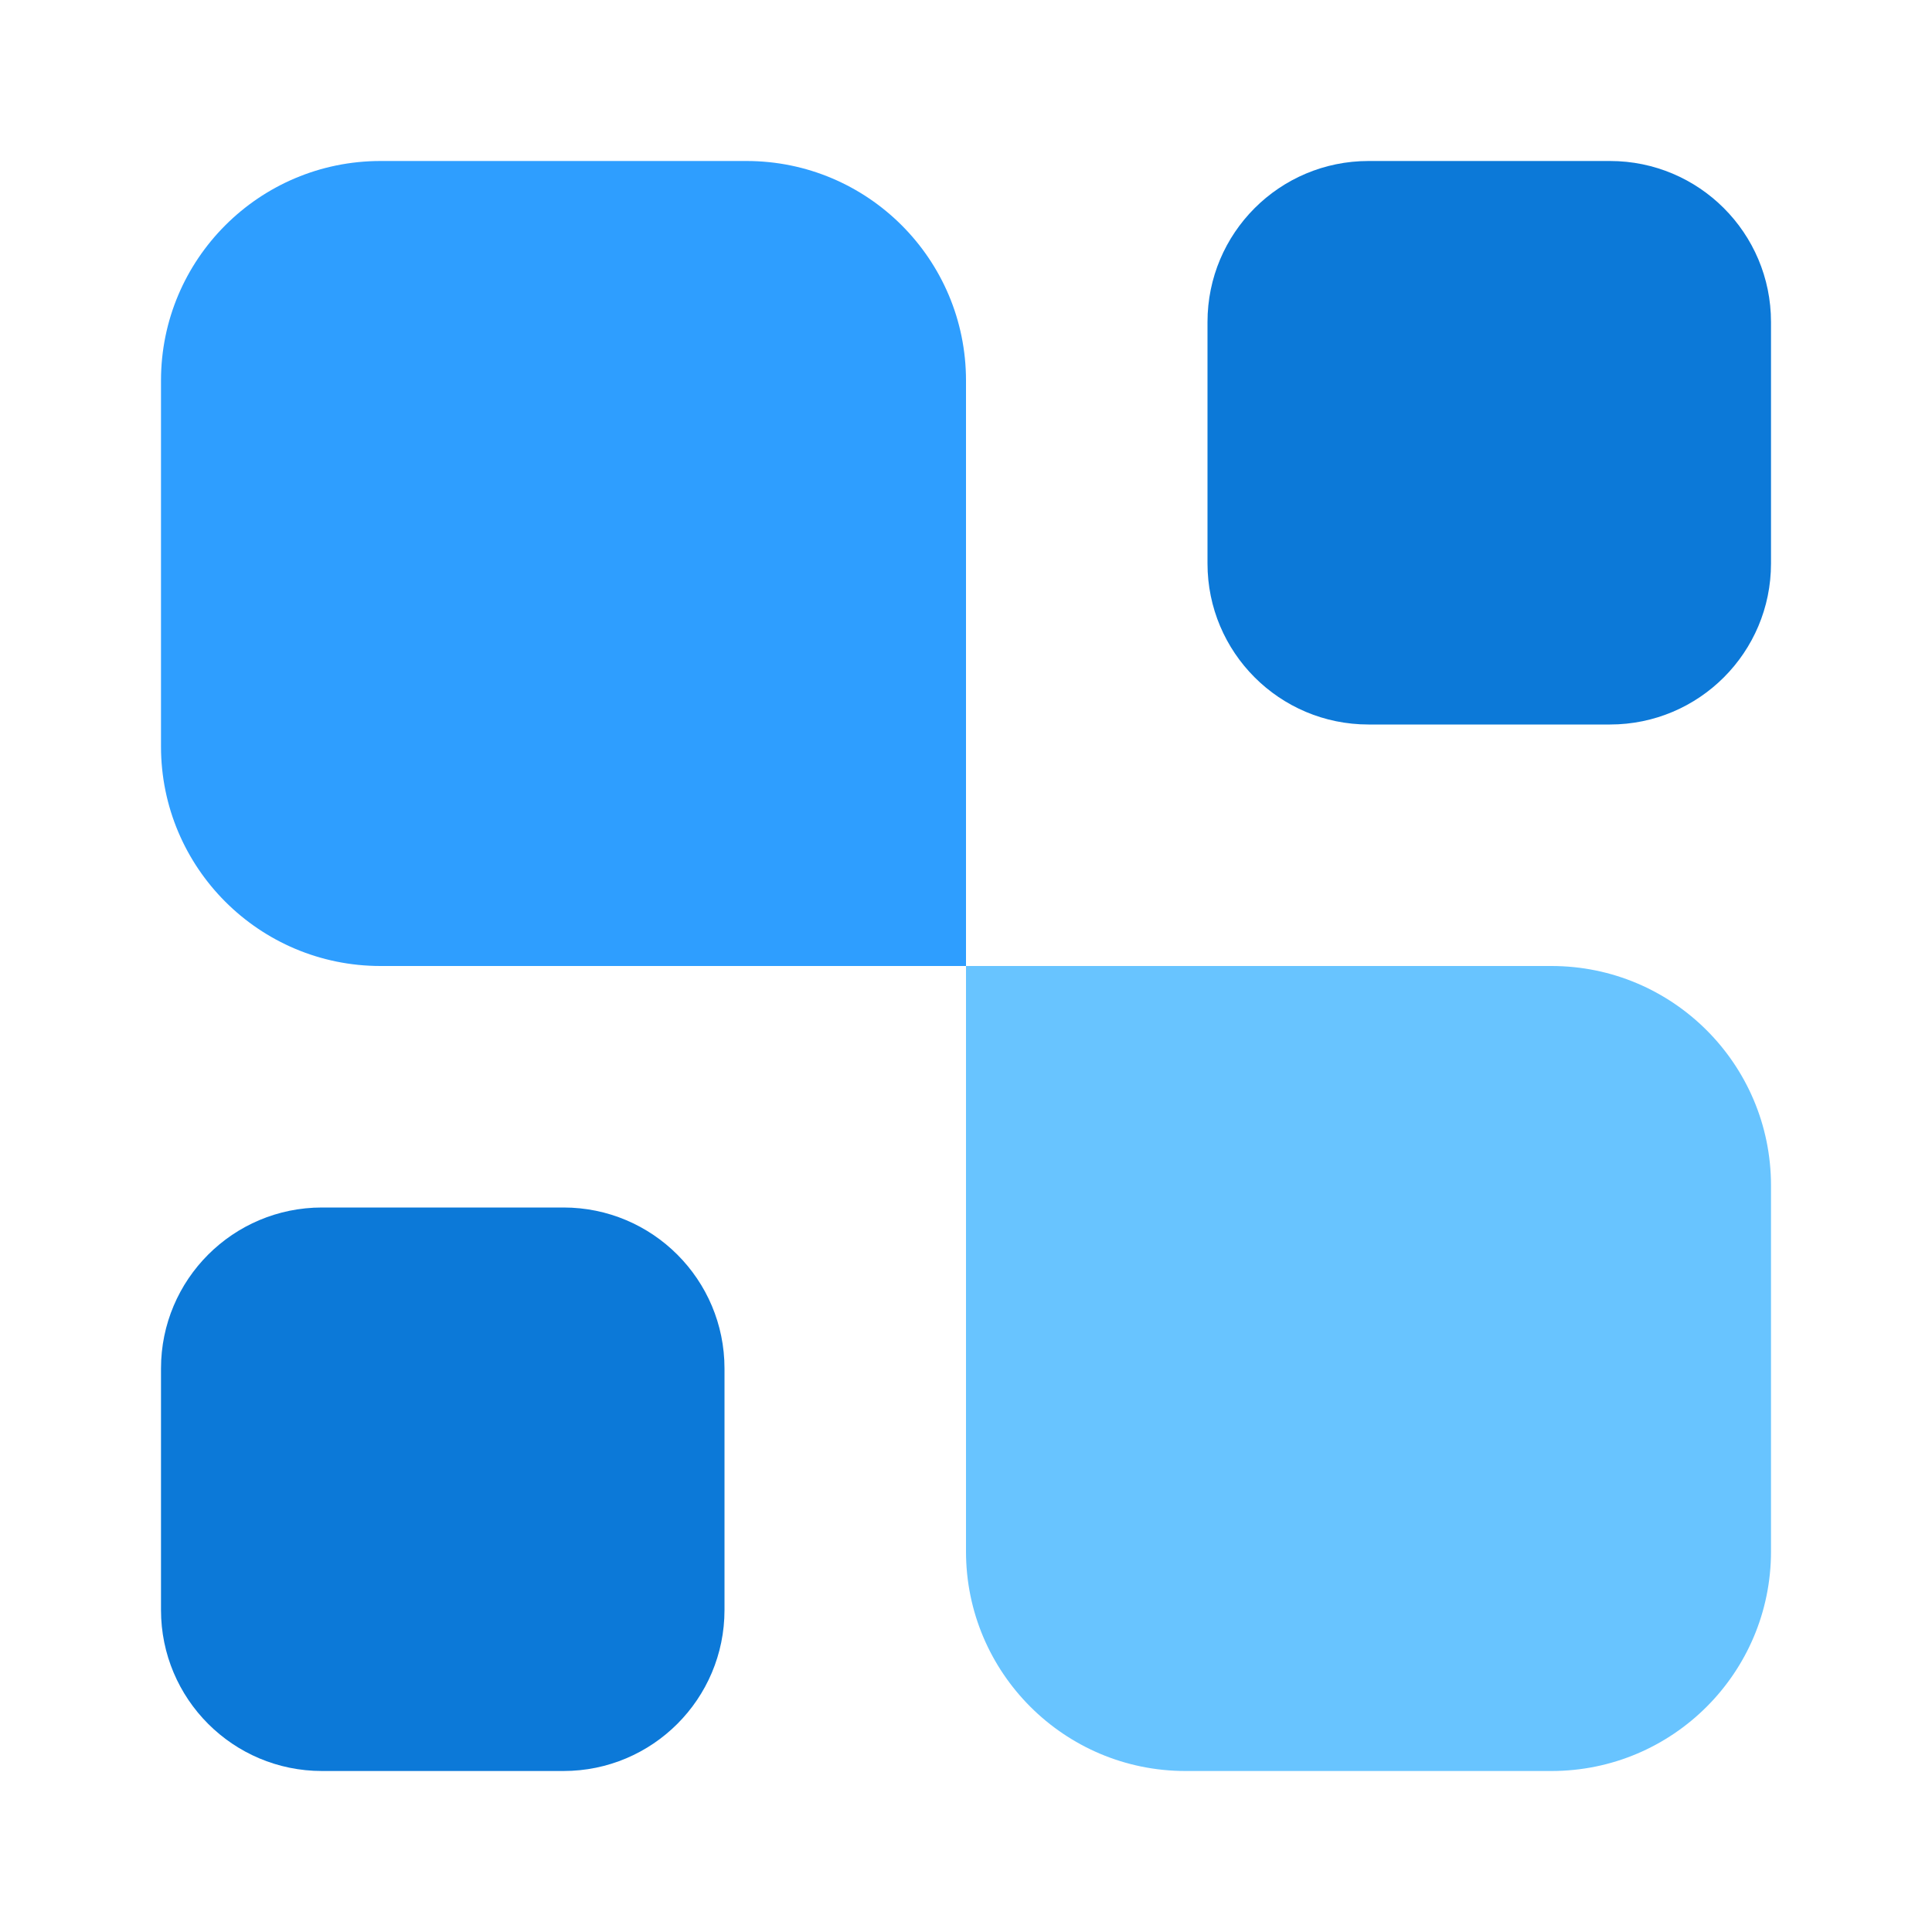
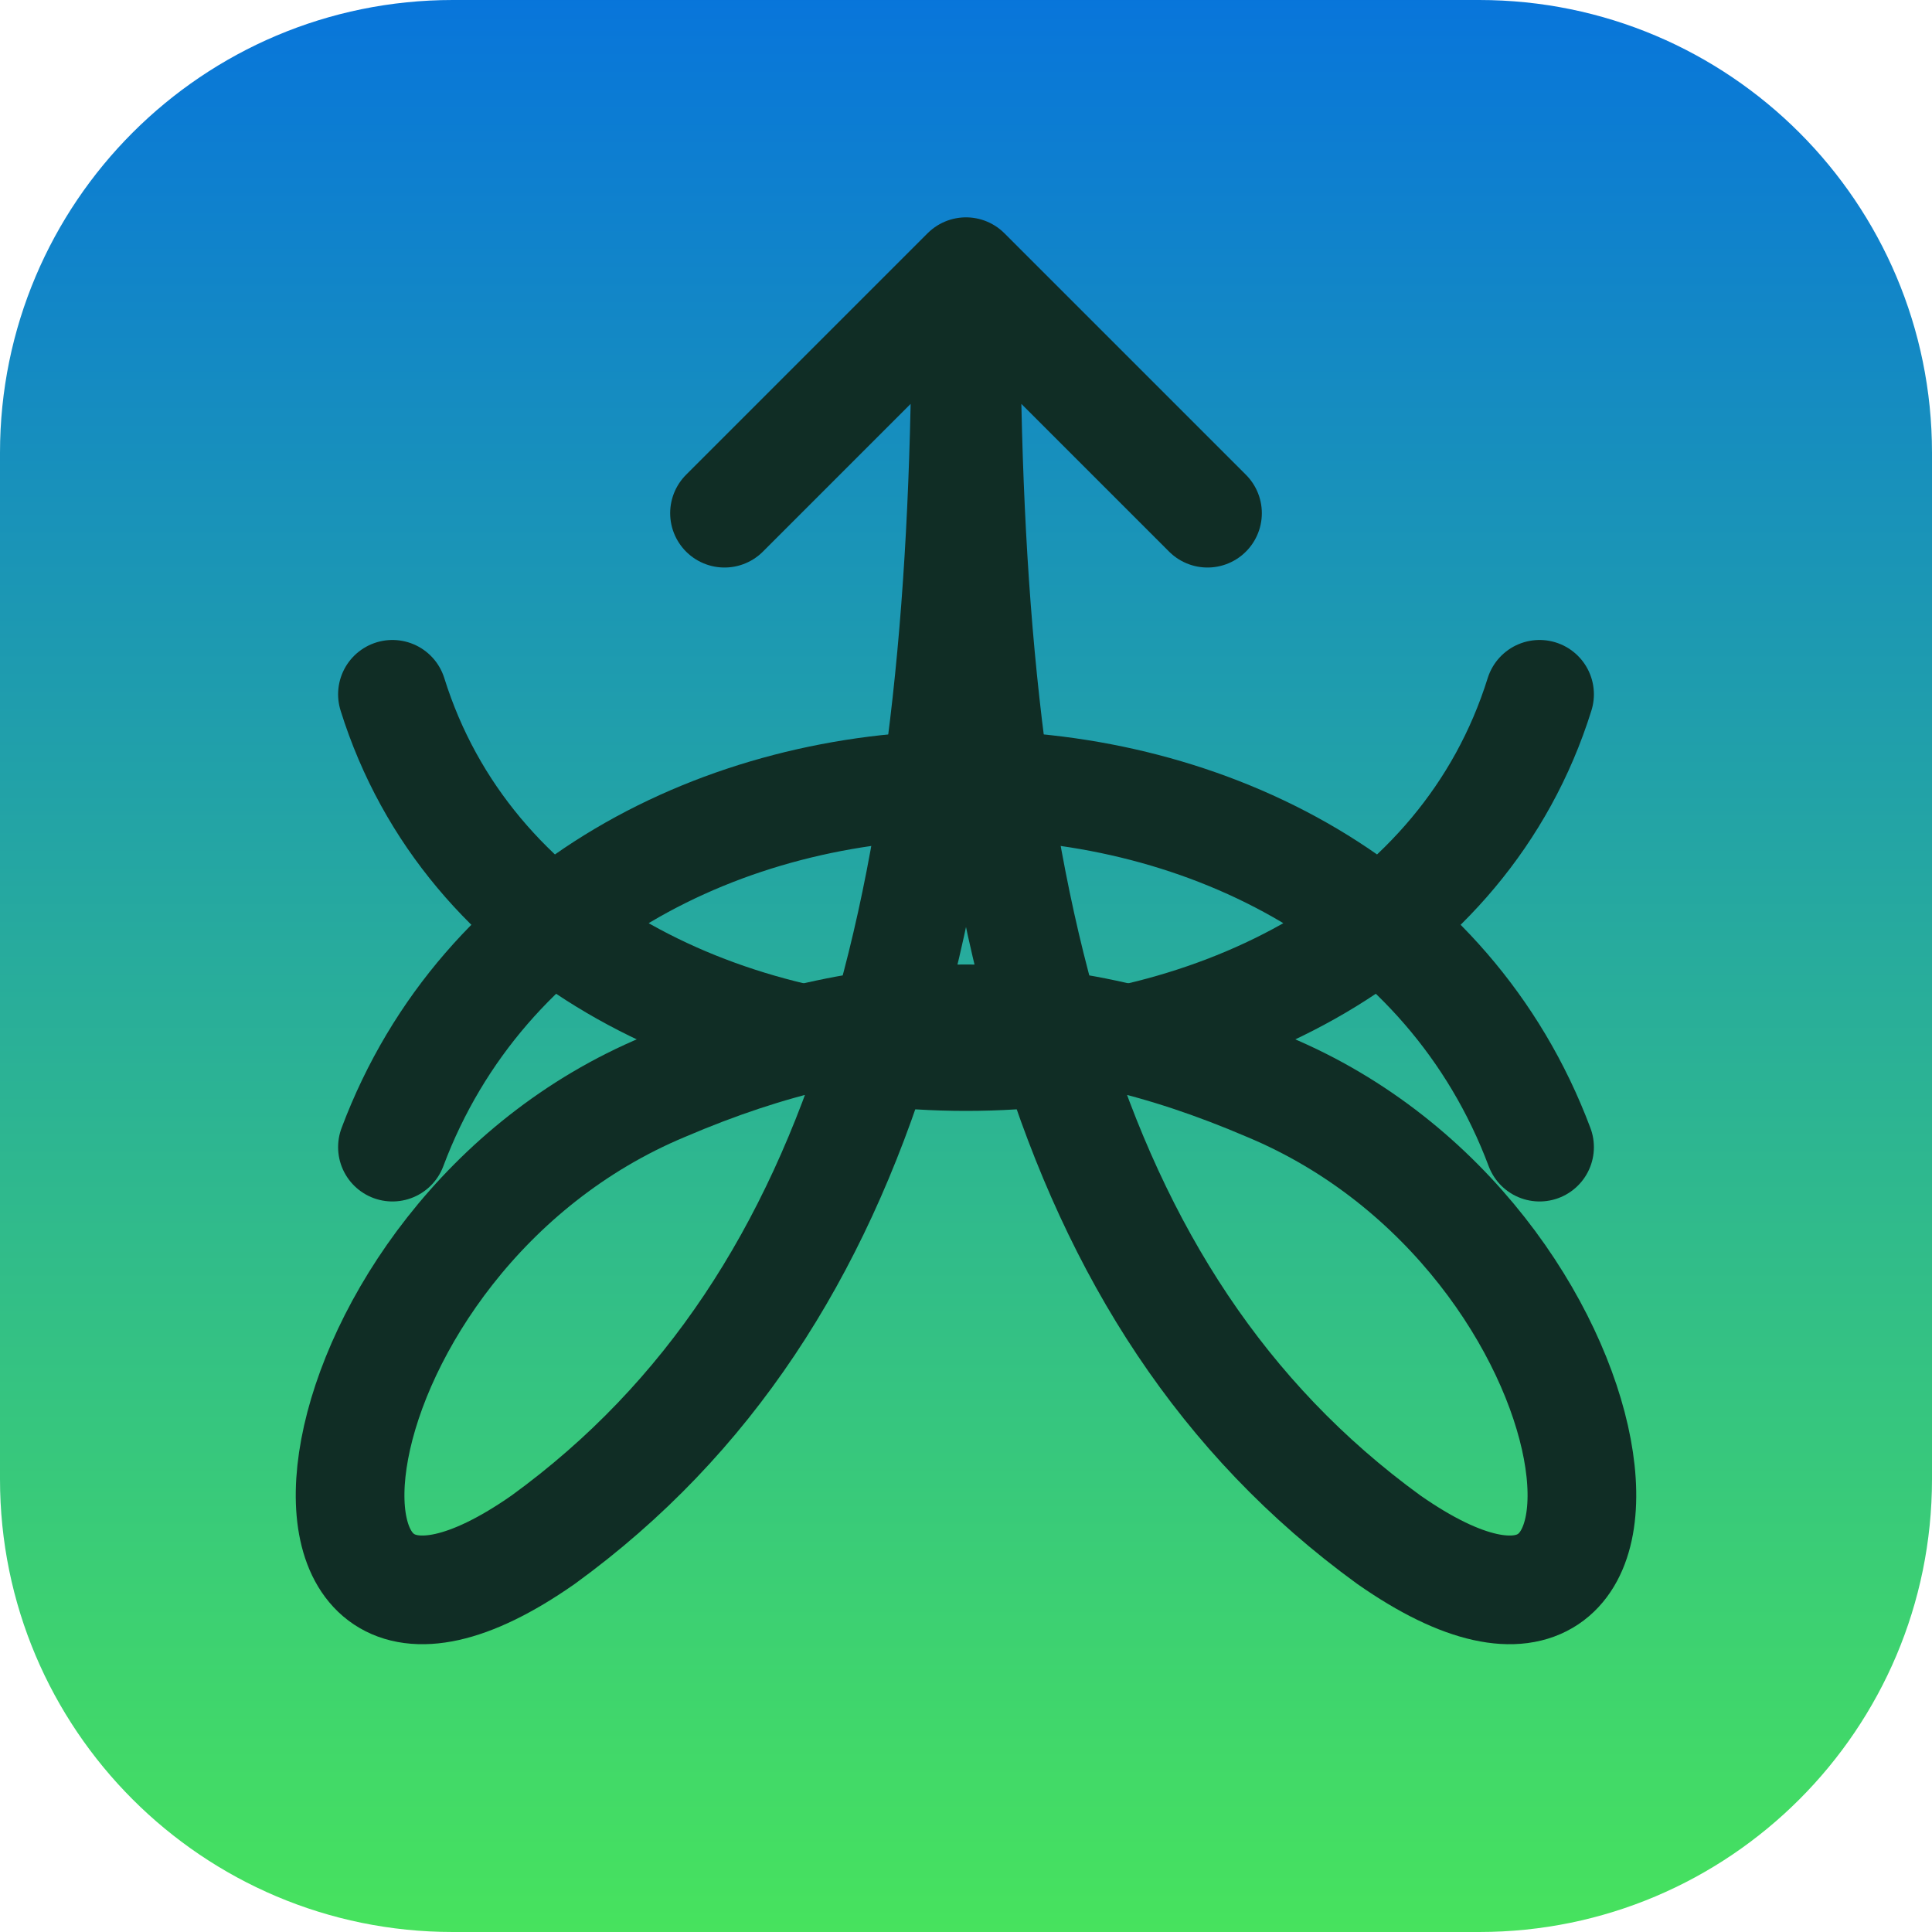
- <svg xmlns="http://www.w3.org/2000/svg" width="24" height="24" viewBox="0 0 24 24" fill="none">
-   <path d="M22 19.273C22 20.779 20.779 22 19.273 22H14.727C13.221 22 12 20.779 12 19.273V12H19.273C20.779 12 22 13.221 22 14.727V19.273Z" fill="#68C4FF" />
-   <path d="M20 2C21.105 2 22 2.895 22 4V7C22 8.105 21.105 9 20 9H17C15.895 9 15 8.105 15 7V4C15 2.895 15.895 2 17 2H20Z" fill="#0C79D8" />
-   <path d="M7 15C8.105 15 9 15.895 9 17V20C9 21.105 8.105 22 7 22H4C2.895 22 2 21.105 2 20V17C2 15.895 2.895 15 4 15H7Z" fill="#0C79D8" />
-   <path d="M12 12H4.727C3.221 12 2 10.779 2 9.273V4.727C2 3.221 3.221 2 4.727 2H9.273C10.779 2 12 3.221 12 4.727V12Z" fill="#2E9EFF" />
+ <svg xmlns="http://www.w3.org/2000/svg" viewBox="0 0 64 64">
+   <defs>
+     <linearGradient id="brand" x2="0" y2="1">
+       <stop stop-color="#0875db" />
+       <stop offset="1" stop-color="#47e35d" />
+     </linearGradient>
+   </defs>
+   <rect width="64" height="64" rx="15" fill="url(#brand)" />
+   <g fill="none" stroke="#102d25" stroke-width="3.6" stroke-linecap="round" stroke-linejoin="round">
+     <path d="M24 17 32 9 40 17M32 10C32 29 29 43 18 51C8 58 10 41 22 36C29 33 35 33 42 36C54 41 56 58 46 51C35 43 32 29 32 10" />
+     <path d="M13 23C18 39 46 39 51 23M13 38C19 22 45 22 51 38" />
+   </g>
</svg>
